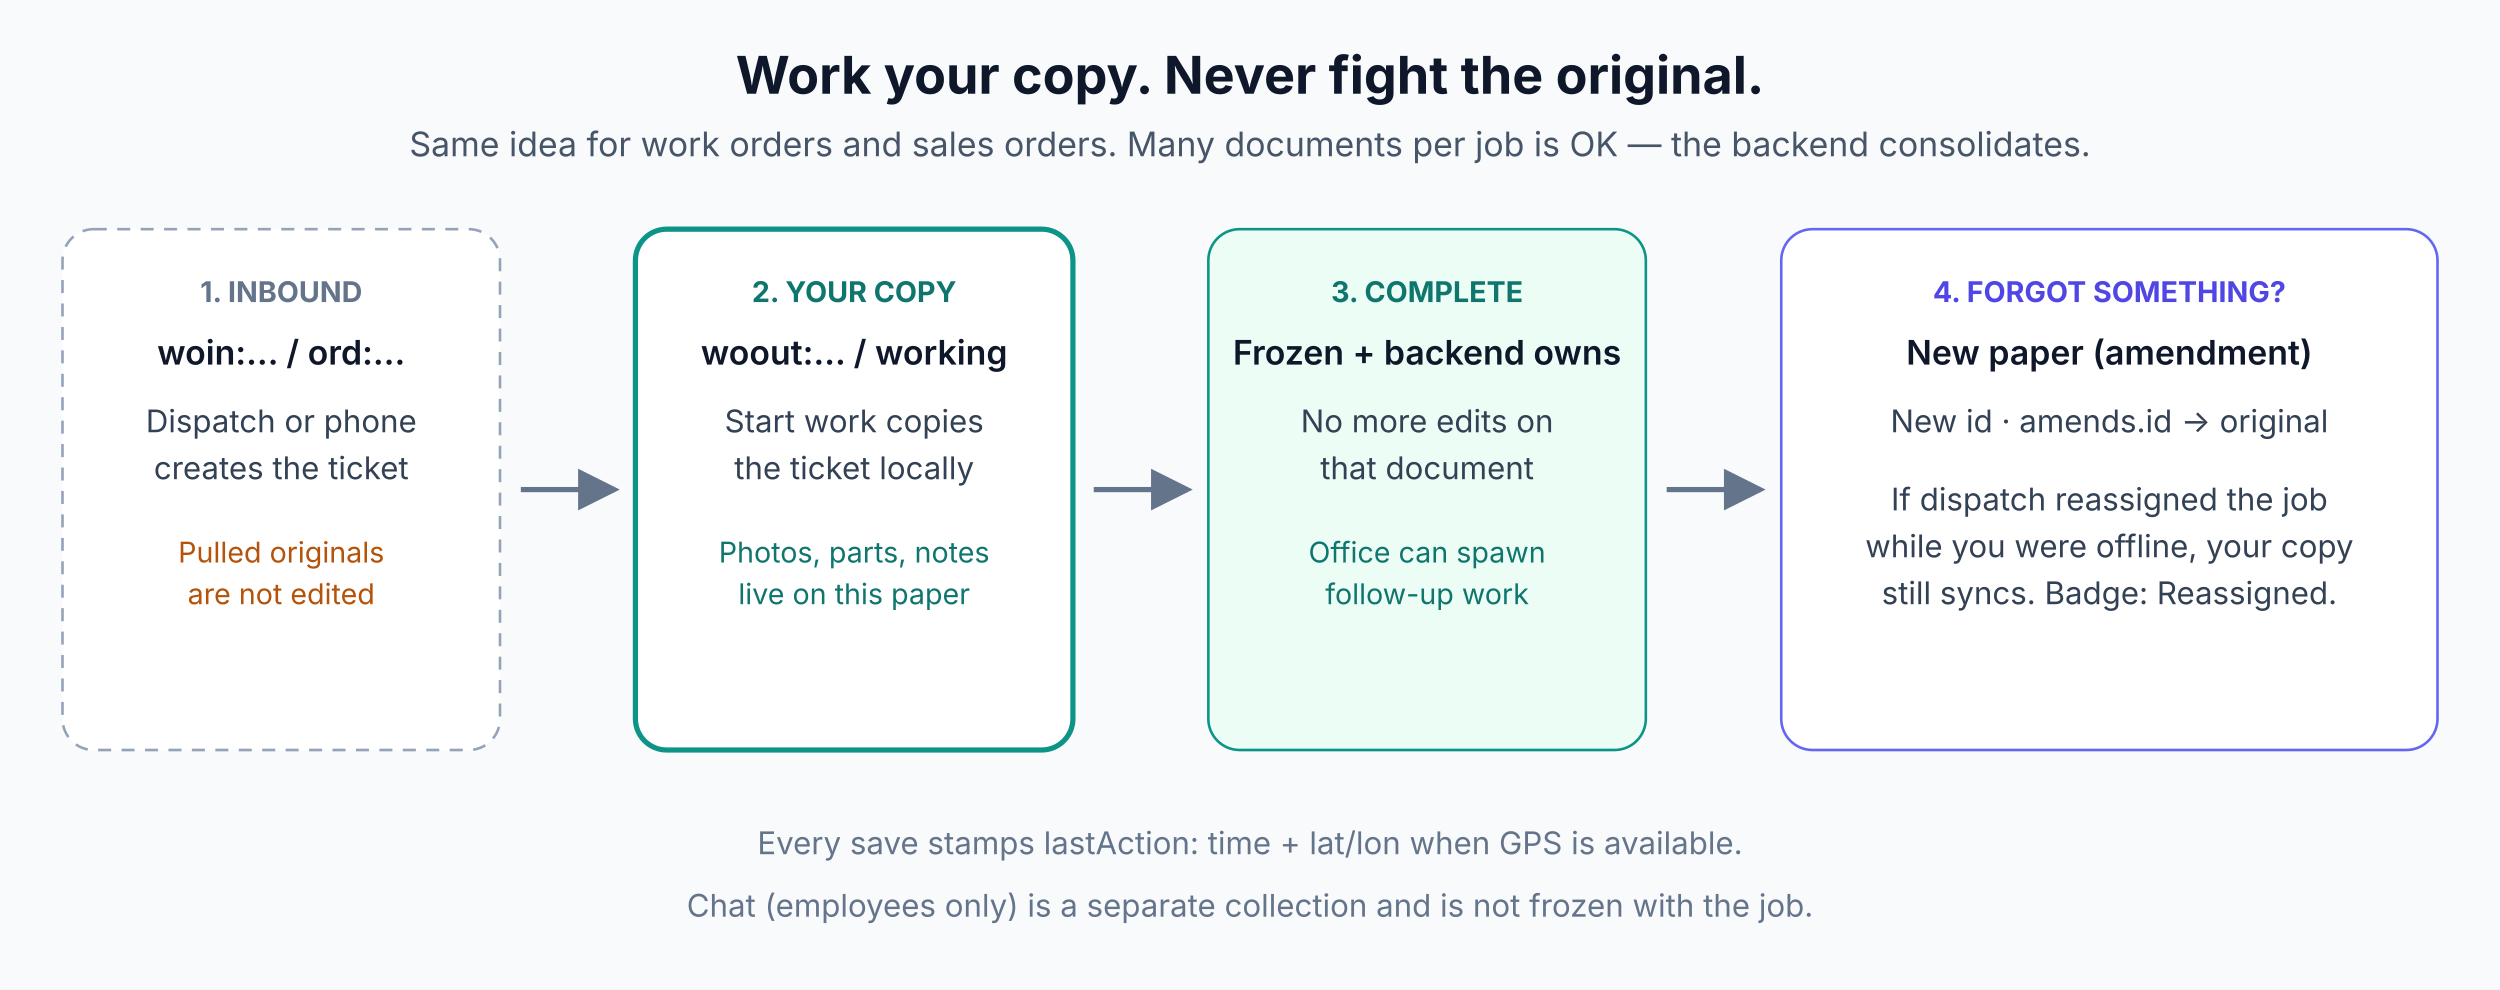
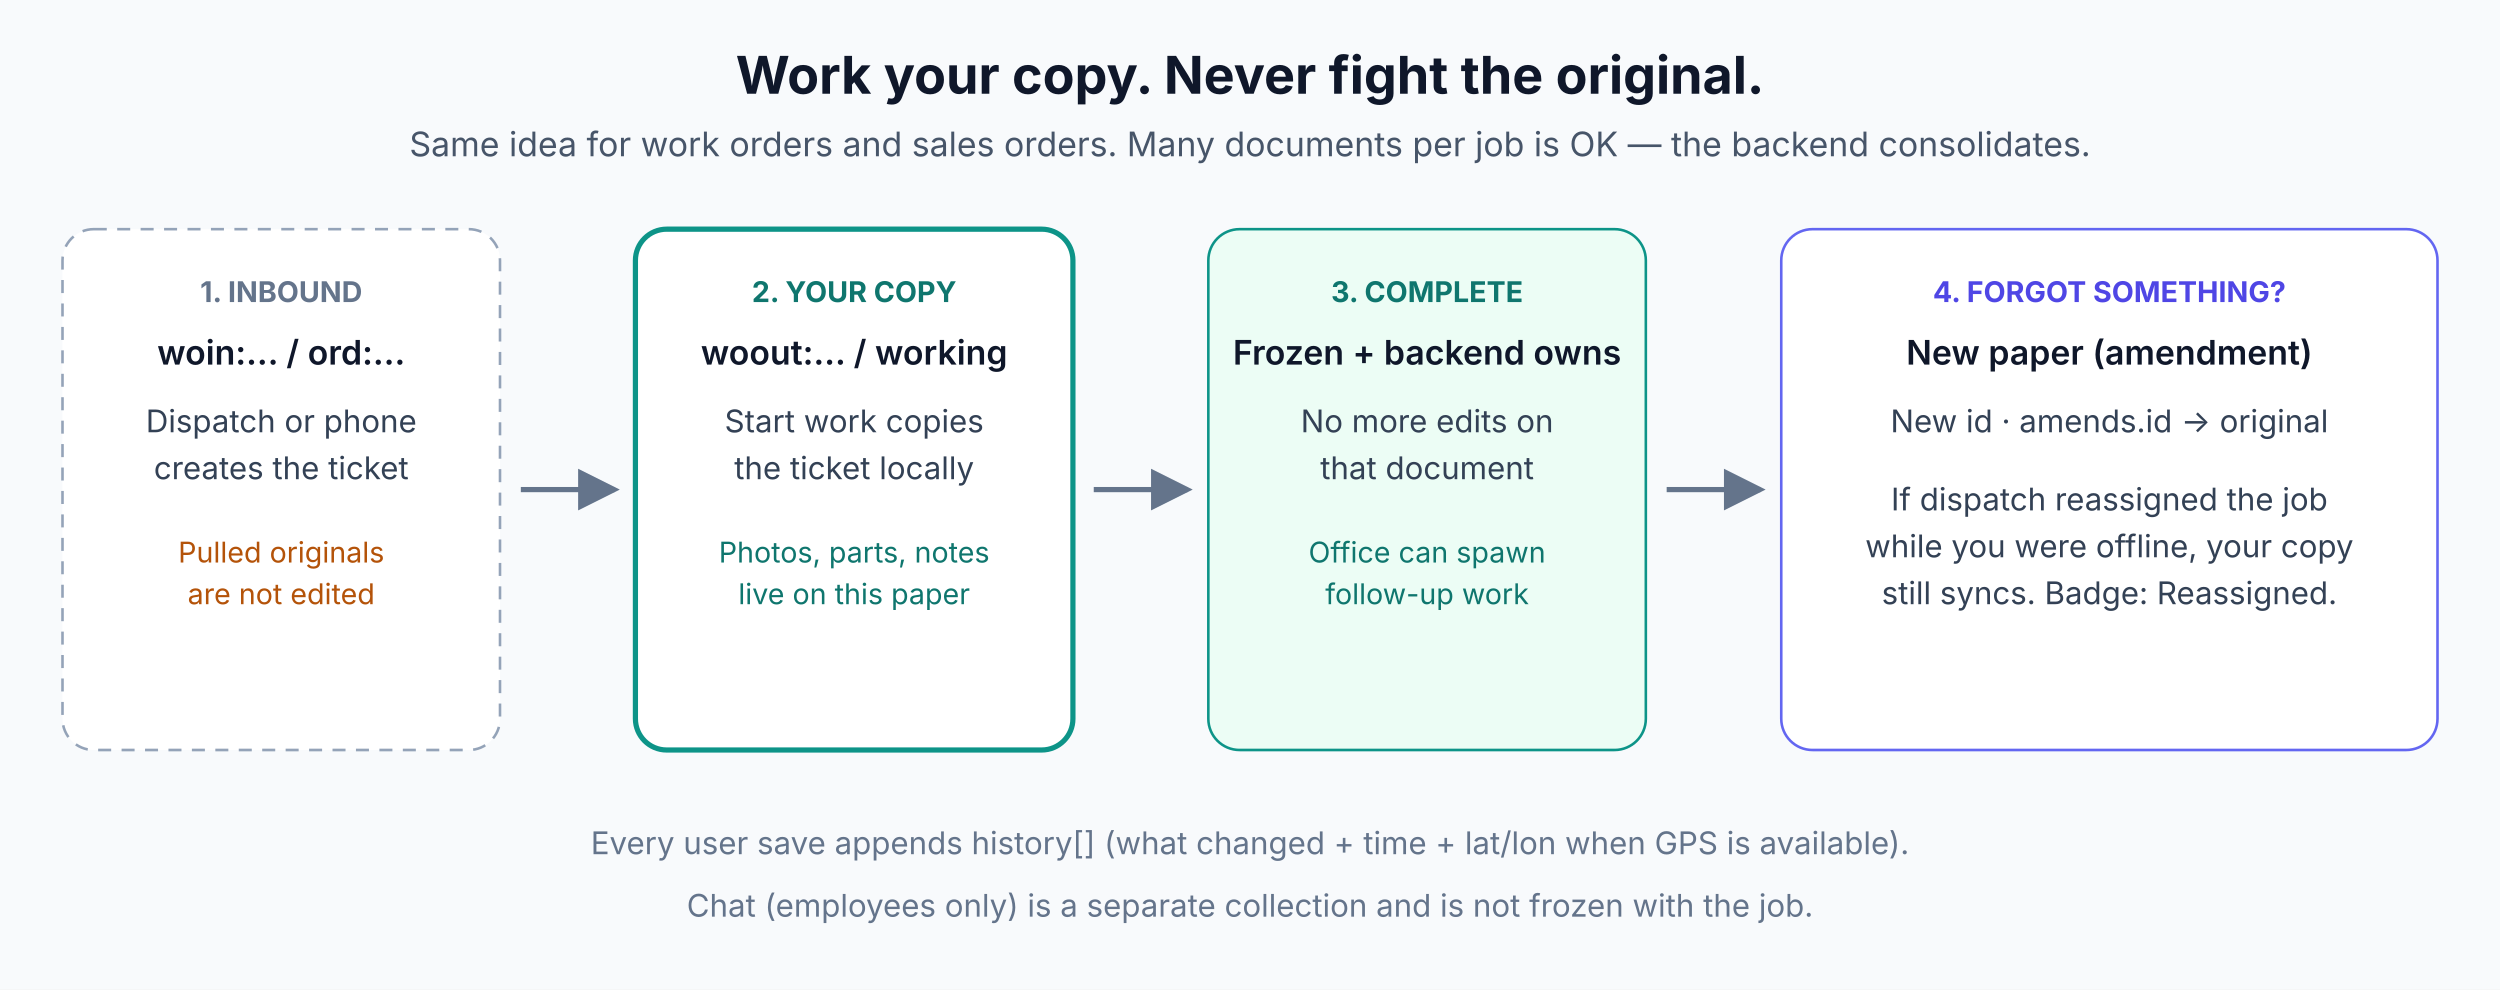
<svg xmlns="http://www.w3.org/2000/svg" viewBox="0 0 960 380" role="img" aria-labelledby="t d">
  <rect width="960" height="380" fill="#f8fafc" />
  <text x="480" y="36" text-anchor="middle" font-family="system-ui, -apple-system, Segoe UI, sans-serif" font-size="20" font-weight="700" fill="#0f172a">Work your copy. Never fight the original.</text>
  <text x="480" y="60" text-anchor="middle" font-family="system-ui, -apple-system, Segoe UI, sans-serif" font-size="13" fill="#475569">Same idea for work orders and sales orders. Many documents per job is OK — the backend consolidates.</text>
  <g transform="translate(24,88)">
    <rect width="168" height="200" rx="12" fill="#fff" stroke="#94a3b8" stroke-dasharray="5 4" />
    <text x="84" y="28" text-anchor="middle" font-family="system-ui, -apple-system, Segoe UI, sans-serif" font-size="11" font-weight="700" fill="#64748b">1. INBOUND</text>
    <text x="84" y="52" text-anchor="middle" font-family="system-ui, -apple-system, Segoe UI, sans-serif" font-size="13" font-weight="600" fill="#0f172a">woin:… / ord:…</text>
    <text x="84" y="78" text-anchor="middle" font-family="system-ui, -apple-system, Segoe UI, sans-serif" font-size="12" fill="#334155">Dispatch or phone</text>
    <text x="84" y="96" text-anchor="middle" font-family="system-ui, -apple-system, Segoe UI, sans-serif" font-size="12" fill="#334155">creates the ticket</text>
    <text x="84" y="128" text-anchor="middle" font-family="system-ui, -apple-system, Segoe UI, sans-serif" font-size="11" fill="#b45309">Pulled originals</text>
    <text x="84" y="144" text-anchor="middle" font-family="system-ui, -apple-system, Segoe UI, sans-serif" font-size="11" fill="#b45309">are not edited</text>
  </g>
  <path d="M200 188h36" stroke="#64748b" stroke-width="2" marker-end="url(#arr)" />
  <g transform="translate(244,88)">
    <rect width="168" height="200" rx="12" fill="#fff" stroke="#0d9488" stroke-width="2" />
    <text x="84" y="28" text-anchor="middle" font-family="system-ui, -apple-system, Segoe UI, sans-serif" font-size="11" font-weight="700" fill="#0f766e">2. YOUR COPY</text>
    <text x="84" y="52" text-anchor="middle" font-family="system-ui, -apple-system, Segoe UI, sans-serif" font-size="13" font-weight="600" fill="#0f172a">woout:… / working</text>
    <text x="84" y="78" text-anchor="middle" font-family="system-ui, -apple-system, Segoe UI, sans-serif" font-size="12" fill="#334155">Start work copies</text>
    <text x="84" y="96" text-anchor="middle" font-family="system-ui, -apple-system, Segoe UI, sans-serif" font-size="12" fill="#334155">the ticket locally</text>
    <text x="84" y="128" text-anchor="middle" font-family="system-ui, -apple-system, Segoe UI, sans-serif" font-size="11" fill="#0f766e">Photos, parts, notes</text>
    <text x="84" y="144" text-anchor="middle" font-family="system-ui, -apple-system, Segoe UI, sans-serif" font-size="11" fill="#0f766e">live on this paper</text>
  </g>
  <path d="M420 188h36" stroke="#64748b" stroke-width="2" marker-end="url(#arr)" />
  <g transform="translate(464,88)">
    <rect width="168" height="200" rx="12" fill="#ecfdf5" stroke="#0d9488" />
    <text x="84" y="28" text-anchor="middle" font-family="system-ui, -apple-system, Segoe UI, sans-serif" font-size="11" font-weight="700" fill="#0f766e">3. COMPLETE</text>
    <text x="84" y="52" text-anchor="middle" font-family="system-ui, -apple-system, Segoe UI, sans-serif" font-size="13" font-weight="600" fill="#0f172a">Frozen + backend owns</text>
    <text x="84" y="78" text-anchor="middle" font-family="system-ui, -apple-system, Segoe UI, sans-serif" font-size="12" fill="#334155">No more edits on</text>
    <text x="84" y="96" text-anchor="middle" font-family="system-ui, -apple-system, Segoe UI, sans-serif" font-size="12" fill="#334155">that document</text>
    <text x="84" y="128" text-anchor="middle" font-family="system-ui, -apple-system, Segoe UI, sans-serif" font-size="11" fill="#0f766e">Office can spawn</text>
    <text x="84" y="144" text-anchor="middle" font-family="system-ui, -apple-system, Segoe UI, sans-serif" font-size="11" fill="#0f766e">follow-up work</text>
  </g>
  <path d="M640 188h36" stroke="#64748b" stroke-width="2" marker-end="url(#arr)" />
  <g transform="translate(684,88)">
    <rect width="252" height="200" rx="12" fill="#fff" stroke="#6366f1" />
    <text x="126" y="28" text-anchor="middle" font-family="system-ui, -apple-system, Segoe UI, sans-serif" font-size="11" font-weight="700" fill="#4f46e5">4. FORGOT SOMETHING?</text>
    <text x="126" y="52" text-anchor="middle" font-family="system-ui, -apple-system, Segoe UI, sans-serif" font-size="13" font-weight="600" fill="#0f172a">New paper (amendment)</text>
    <text x="126" y="78" text-anchor="middle" font-family="system-ui, -apple-system, Segoe UI, sans-serif" font-size="12" fill="#334155">New id · amends.id → original</text>
    <text x="126" y="108" text-anchor="middle" font-family="system-ui, -apple-system, Segoe UI, sans-serif" font-size="12" fill="#334155">If dispatch reassigned the job</text>
    <text x="126" y="126" text-anchor="middle" font-family="system-ui, -apple-system, Segoe UI, sans-serif" font-size="12" fill="#334155">while you were offline, your copy</text>
    <text x="126" y="144" text-anchor="middle" font-family="system-ui, -apple-system, Segoe UI, sans-serif" font-size="12" fill="#334155">still syncs. Badge: Reassigned.</text>
  </g>
  <defs>
    <marker id="arr" markerWidth="8" markerHeight="8" refX="7" refY="4" orient="auto">
      <path d="M0,0 L8,4 L0,8 z" fill="#64748b" />
    </marker>
  </defs>
-   <text x="480" y="328" text-anchor="middle" font-family="system-ui, -apple-system, Segoe UI, sans-serif" font-size="12" fill="#64748b">Every save stamps lastAction: time + lat/lon when GPS is available.</text>
+   <text x="480" y="328" text-anchor="middle" font-family="system-ui, -apple-system, Segoe UI, sans-serif" font-size="12" fill="#64748b">Every user save appends history[] (what changed + time + lat/lon when GPS is available).</text>
  <text x="480" y="352" text-anchor="middle" font-family="system-ui, -apple-system, Segoe UI, sans-serif" font-size="12" fill="#64748b">Chat (employees only) is a separate collection and is not frozen with the job.</text>
</svg>
